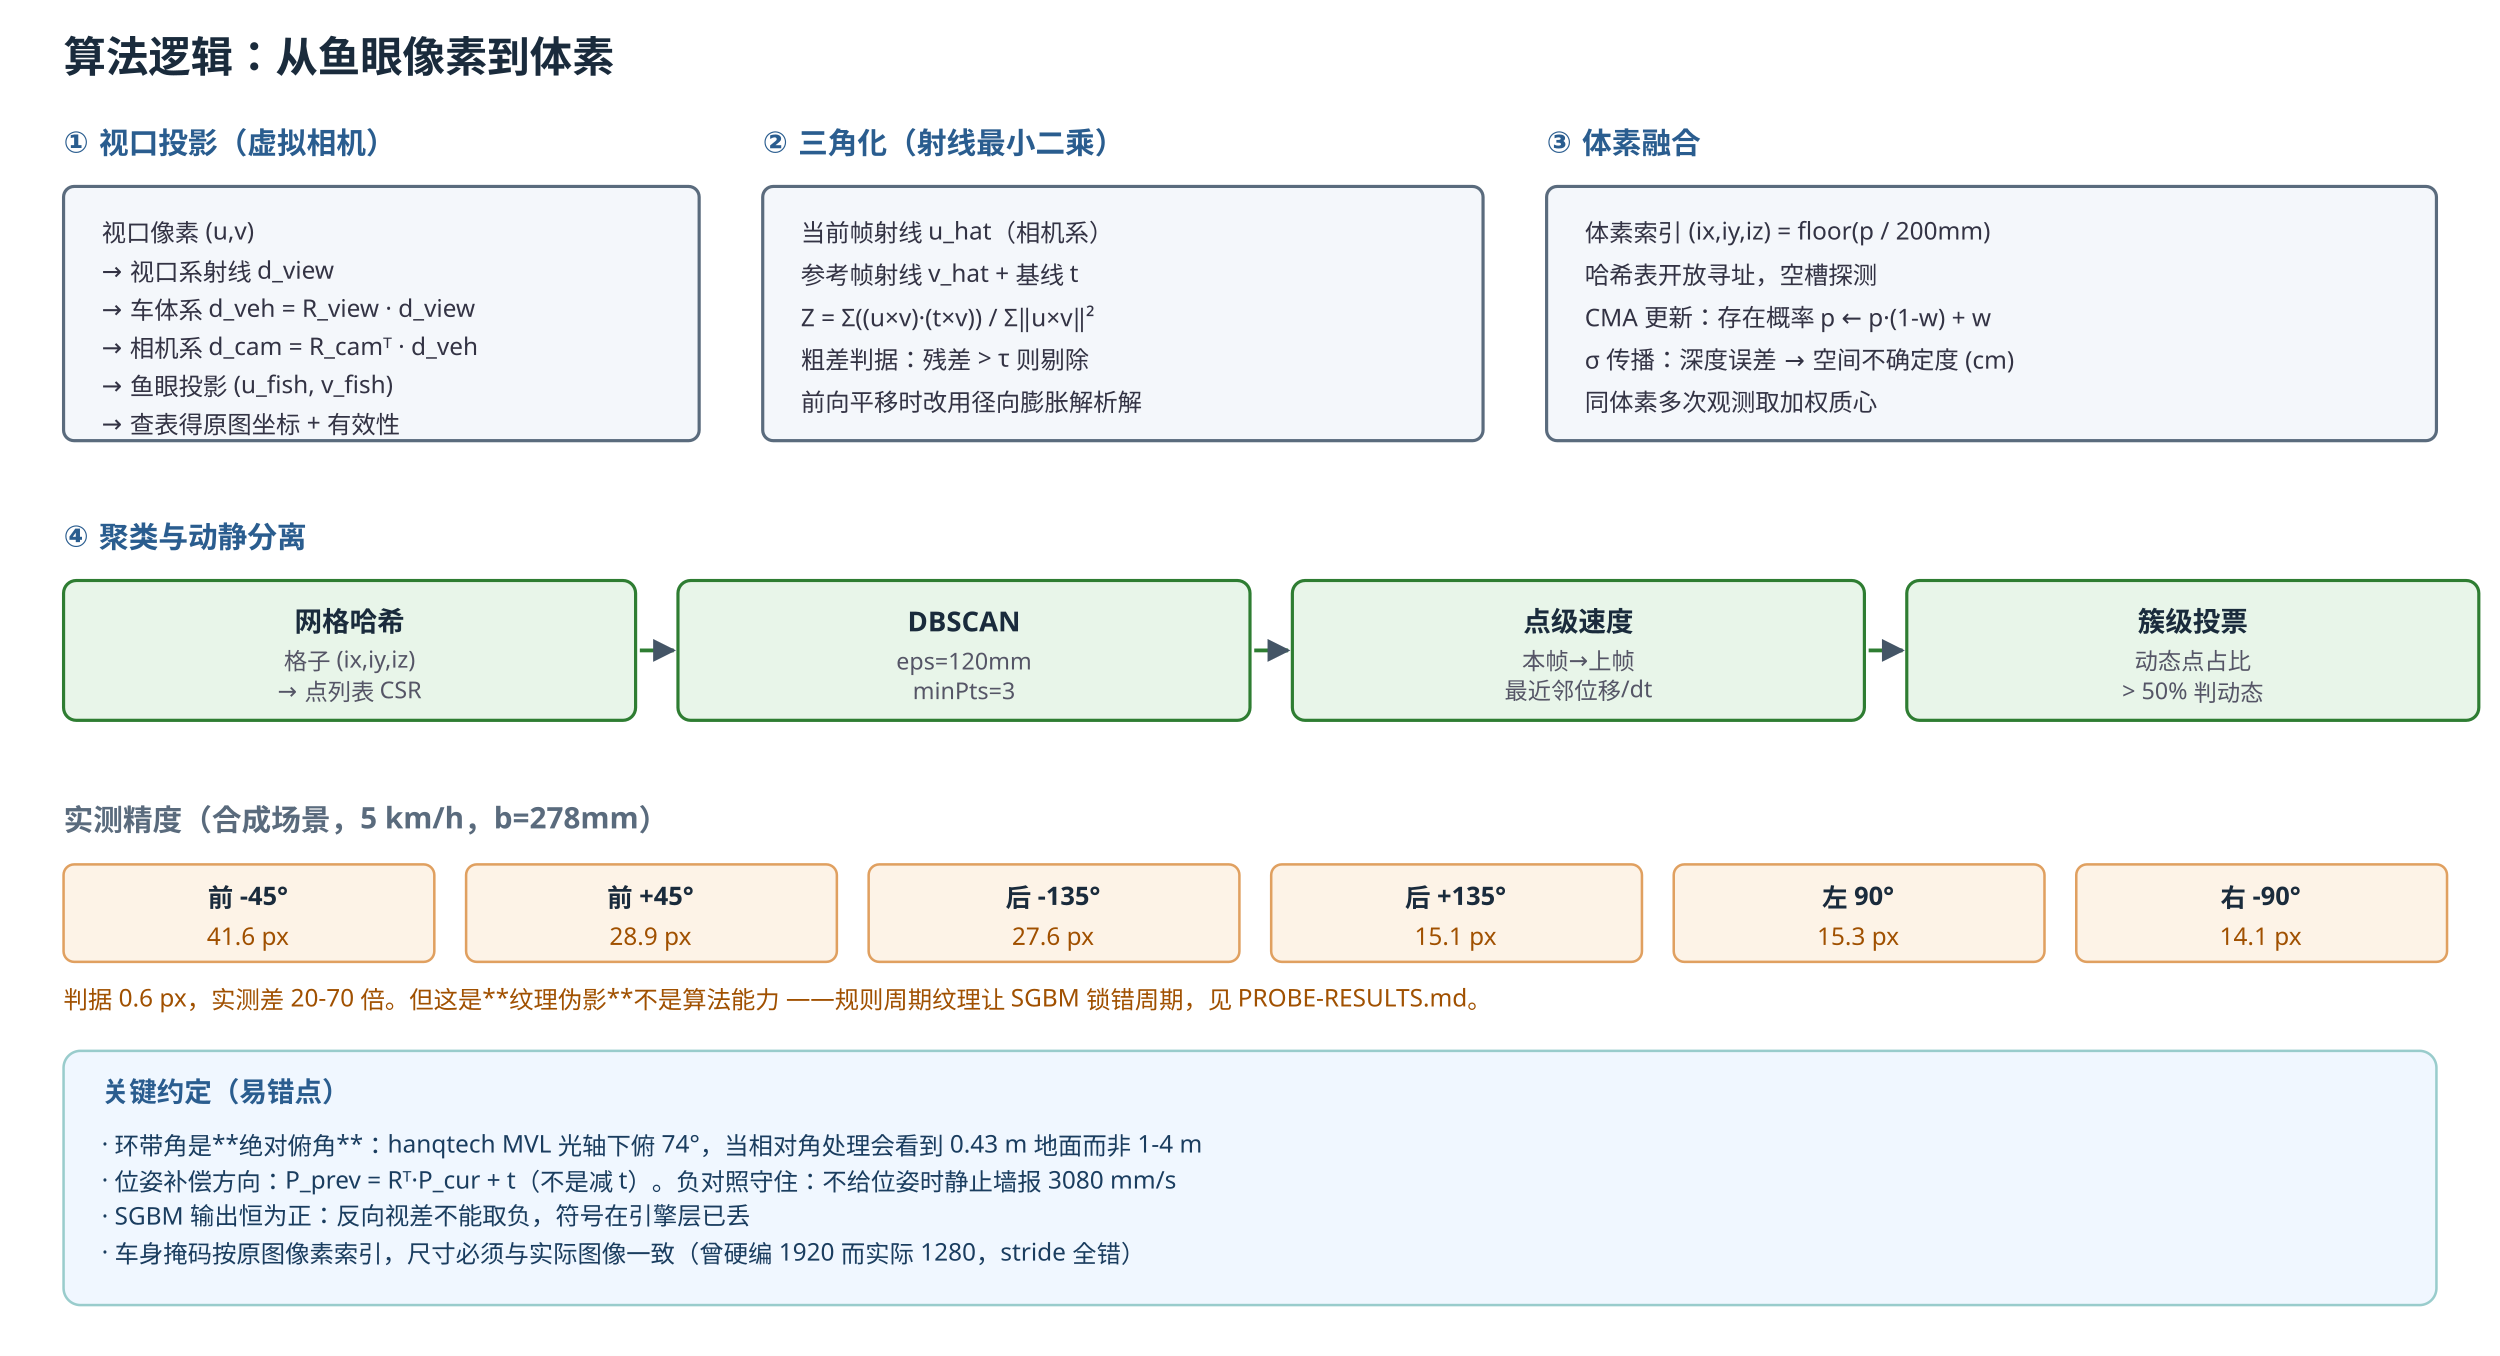
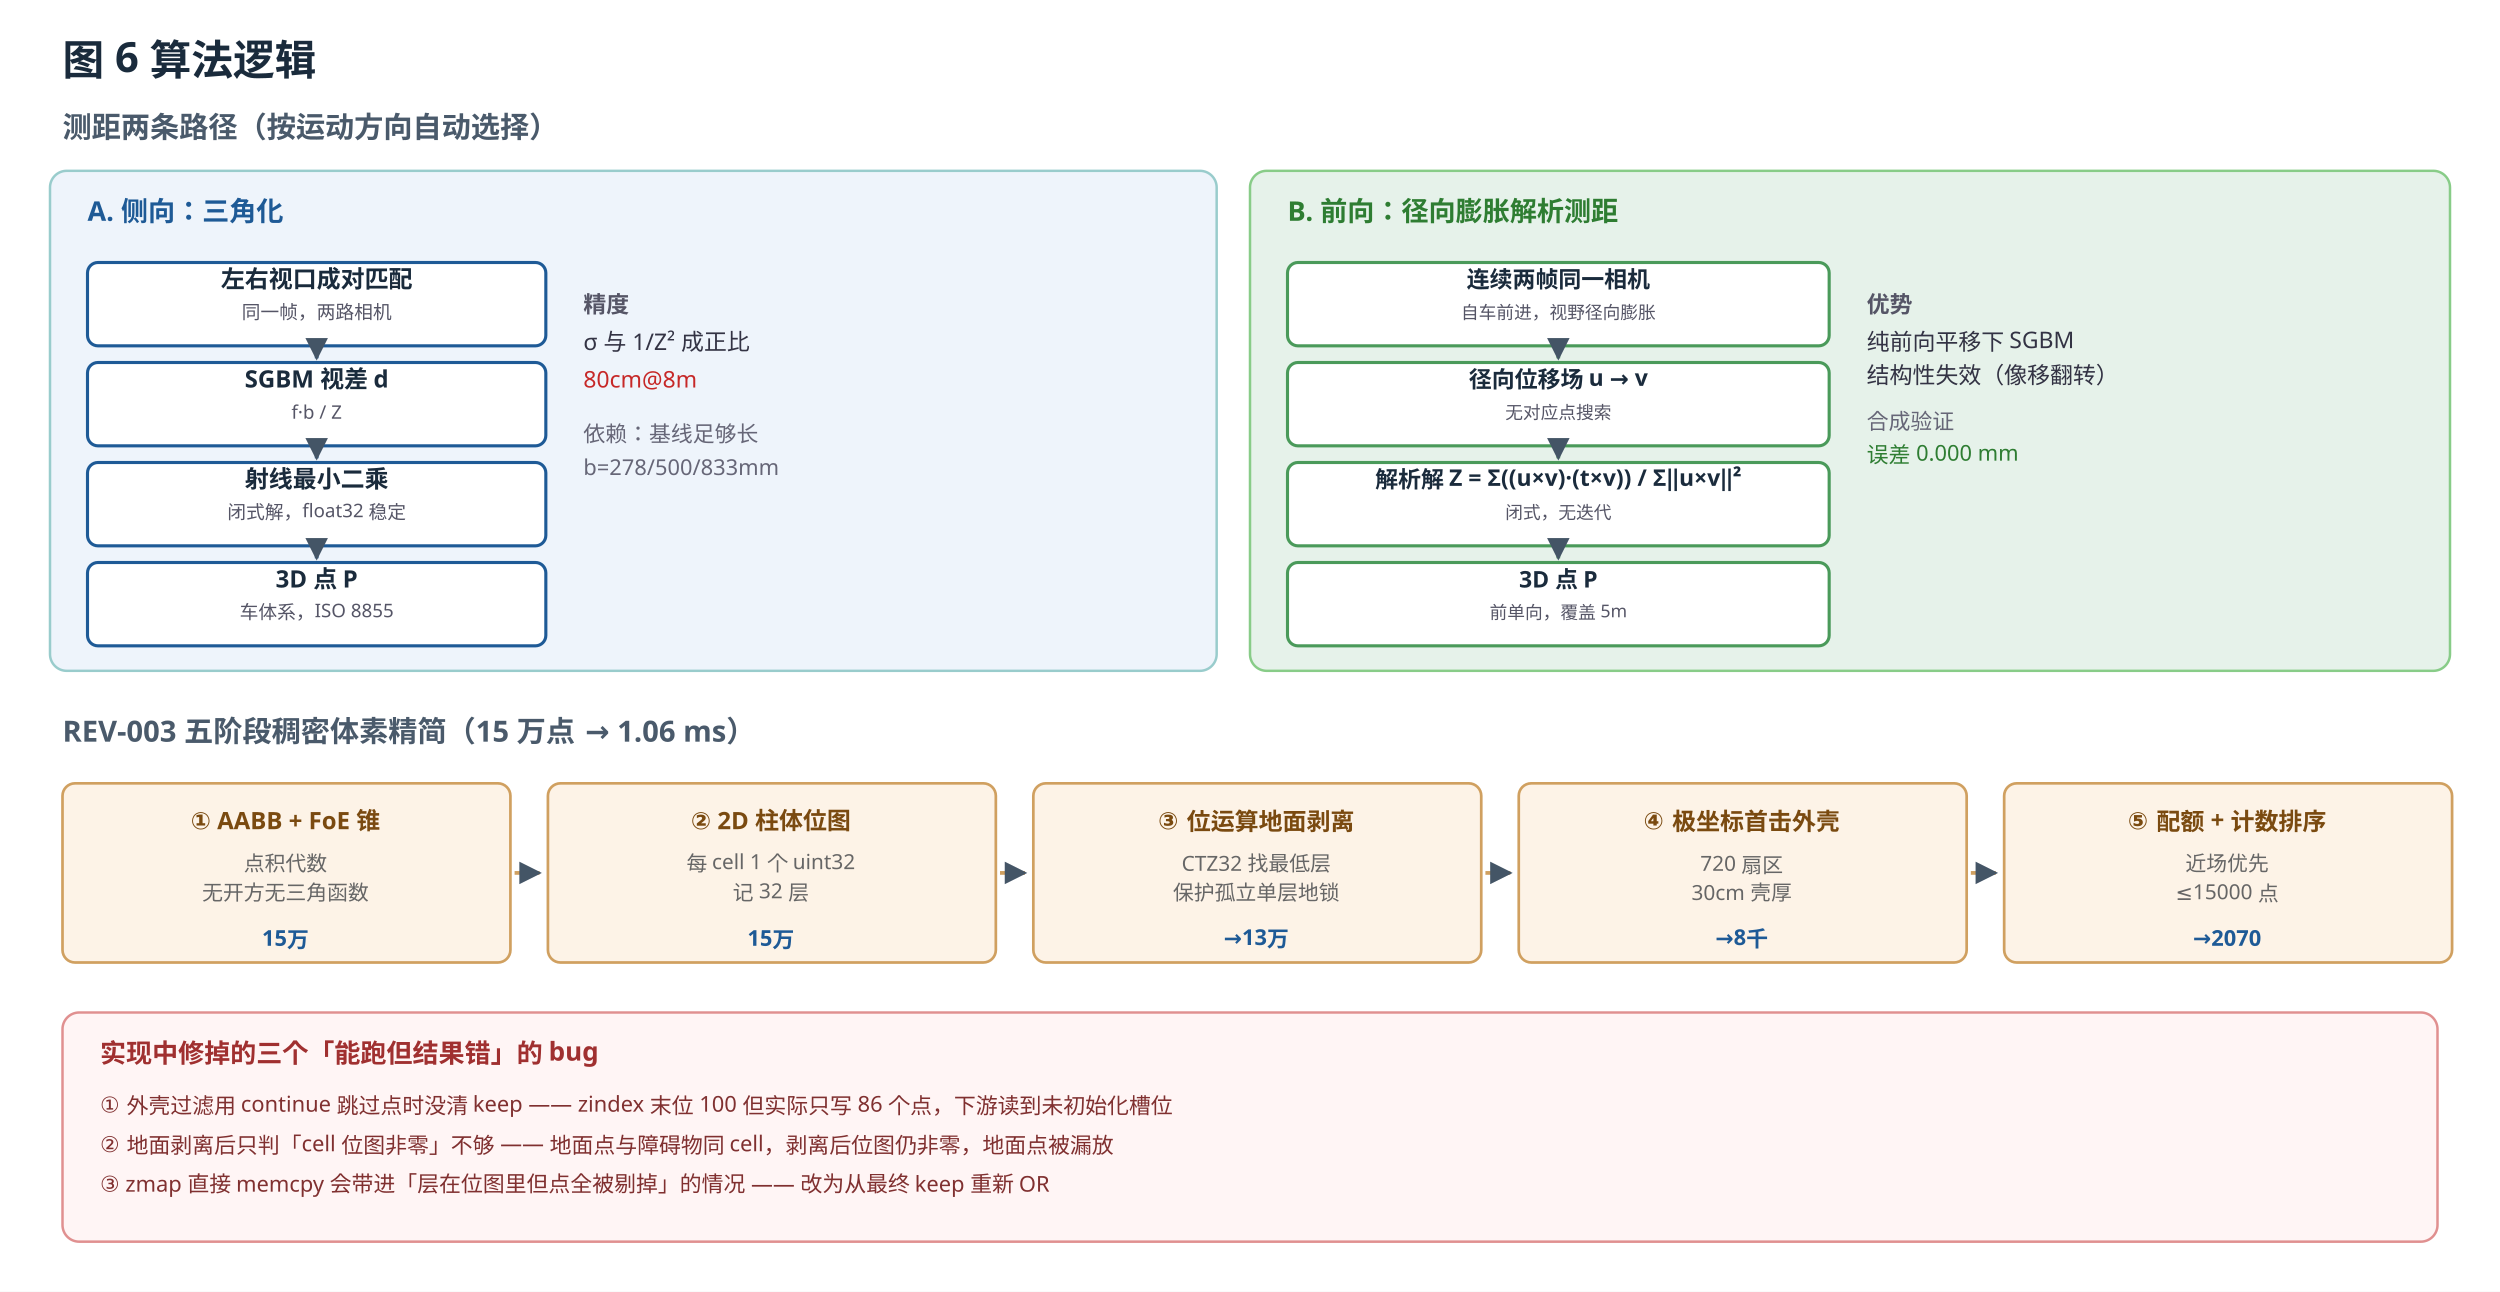
- <svg xmlns="http://www.w3.org/2000/svg" viewBox="0 0 1180 640" width="1180" height="640">
-   <rect width="1180" height="640" fill="#ffffff" />
+ <svg xmlns="http://www.w3.org/2000/svg" viewBox="0 0 1200 620" width="1200" height="620">
+   <rect width="1200" height="620" fill="#ffffff" />
  <style>text{font-family:"PingFang SC","Hiragino Sans GB",sans-serif;}</style>
  <defs>
-     <marker id="ar" viewBox="0 0 10 10" refX="9" refY="5" markerWidth="6" markerHeight="6" orient="auto-start-reverse">
-       <path d="M 0 0 L 10 5 L 0 10 z" fill="#456" />
+     <marker id="a" viewBox="0 0 10 10" refX="9" refY="5" markerWidth="6" markerHeight="6" orient="auto-start-reverse">
+       <path d="M0 0 L10 5 L0 10 z" fill="#456" />
    </marker>
  </defs>
-   <text x="30" y="34" font-size="20" fill="#1a2b3c" text-anchor="start" font-weight="600">算法逻辑：从鱼眼像素到体素</text>
-   <text x="30" y="72" font-size="14" fill="#2a5d8f" text-anchor="start" font-weight="600">① 视口投影（虚拟相机）</text>
-   <rect x="30" y="88" width="300" height="120" rx="5" fill="#f4f7fb" stroke="#5a6b7d" stroke-width="1.5" />
-   <text x="180.0" y="148.0" font-size="13" fill="#1a2b3c" text-anchor="middle" font-weight="600" />
-   <text x="48" y="114" font-size="11.5" fill="#334" text-anchor="start">视口像素 (u,v)</text>
-   <text x="48" y="132" font-size="11.5" fill="#334" text-anchor="start">→ 视口系射线 d_view</text>
-   <text x="48" y="150" font-size="11.5" fill="#334" text-anchor="start">→ 车体系 d_veh = R_view · d_view</text>
-   <text x="48" y="168" font-size="11.5" fill="#334" text-anchor="start">→ 相机系 d_cam = R_camᵀ · d_veh</text>
-   <text x="48" y="186" font-size="11.5" fill="#334" text-anchor="start">→ 鱼眼投影 (u_fish, v_fish)</text>
-   <text x="48" y="204" font-size="11.5" fill="#334" text-anchor="start">→ 查表得原图坐标 + 有效性</text>
-   <text x="360" y="72" font-size="14" fill="#2a5d8f" text-anchor="start" font-weight="600">② 三角化（射线最小二乘）</text>
-   <rect x="360" y="88" width="340" height="120" rx="5" fill="#f4f7fb" stroke="#5a6b7d" stroke-width="1.5" />
-   <text x="530.0" y="148.0" font-size="13" fill="#1a2b3c" text-anchor="middle" font-weight="600" />
-   <text x="378" y="114" font-size="11.5" fill="#334" text-anchor="start">当前帧射线 u_hat（相机系）</text>
-   <text x="378" y="134" font-size="11.5" fill="#334" text-anchor="start">参考帧射线 v_hat + 基线 t</text>
-   <text x="378" y="154" font-size="11.5" fill="#334" text-anchor="start">Z = Σ((u×v)·(t×v)) / Σ‖u×v‖²</text>
-   <text x="378" y="174" font-size="11.5" fill="#334" text-anchor="start">粗差判据：残差 &gt; τ 则剔除</text>
-   <text x="378" y="194" font-size="11.5" fill="#334" text-anchor="start">前向平移时改用径向膨胀解析解</text>
-   <text x="730" y="72" font-size="14" fill="#2a5d8f" text-anchor="start" font-weight="600">③ 体素融合</text>
-   <rect x="730" y="88" width="420" height="120" rx="5" fill="#f4f7fb" stroke="#5a6b7d" stroke-width="1.5" />
-   <text x="940.0" y="148.0" font-size="13" fill="#1a2b3c" text-anchor="middle" font-weight="600" />
-   <text x="748" y="114" font-size="11.5" fill="#334" text-anchor="start">体素索引 (ix,iy,iz) = floor(p / 200mm)</text>
-   <text x="748" y="134" font-size="11.5" fill="#334" text-anchor="start">哈希表开放寻址，空槽探测</text>
-   <text x="748" y="154" font-size="11.5" fill="#334" text-anchor="start">CMA 更新：存在概率 p ← p·(1-w) + w</text>
-   <text x="748" y="174" font-size="11.5" fill="#334" text-anchor="start">σ 传播：深度误差 → 空间不确定度 (cm)</text>
-   <text x="748" y="194" font-size="11.5" fill="#334" text-anchor="start">同体素多次观测取加权质心</text>
-   <text x="30" y="258" font-size="14" fill="#2a5d8f" text-anchor="start" font-weight="600">④ 聚类与动静分离</text>
-   <rect x="30" y="274" width="270" height="66" rx="6" fill="#e8f5e9" stroke="#2e7d32" stroke-width="1.5" />
-   <text x="165" y="298" font-size="13" fill="#1a2b3c" text-anchor="middle" font-weight="600">网格哈希</text>
-   <text x="165" y="316" font-size="11" fill="#556" text-anchor="middle">格子 (ix,iy,iz)</text>
-   <text x="165" y="330" font-size="11" fill="#556" text-anchor="middle">→ 点列表 CSR</text>
-   <line x1="302" y1="307" x2="318" y2="307" stroke="#2e7d32" stroke-width="1.8" marker-end="url(#ar)" />
-   <rect x="320" y="274" width="270" height="66" rx="6" fill="#e8f5e9" stroke="#2e7d32" stroke-width="1.5" />
-   <text x="455" y="298" font-size="13" fill="#1a2b3c" text-anchor="middle" font-weight="600">DBSCAN</text>
-   <text x="455" y="316" font-size="11" fill="#556" text-anchor="middle">eps=120mm</text>
-   <text x="455" y="330" font-size="11" fill="#556" text-anchor="middle">minPts=3</text>
-   <line x1="592" y1="307" x2="608" y2="307" stroke="#2e7d32" stroke-width="1.8" marker-end="url(#ar)" />
-   <rect x="610" y="274" width="270" height="66" rx="6" fill="#e8f5e9" stroke="#2e7d32" stroke-width="1.5" />
-   <text x="745" y="298" font-size="13" fill="#1a2b3c" text-anchor="middle" font-weight="600">点级速度</text>
-   <text x="745" y="316" font-size="11" fill="#556" text-anchor="middle">本帧→上帧</text>
-   <text x="745" y="330" font-size="11" fill="#556" text-anchor="middle">最近邻位移/dt</text>
-   <line x1="882" y1="307" x2="898" y2="307" stroke="#2e7d32" stroke-width="1.8" marker-end="url(#ar)" />
-   <rect x="900" y="274" width="270" height="66" rx="6" fill="#e8f5e9" stroke="#2e7d32" stroke-width="1.5" />
-   <text x="1035" y="298" font-size="13" fill="#1a2b3c" text-anchor="middle" font-weight="600">簇级投票</text>
-   <text x="1035" y="316" font-size="11" fill="#556" text-anchor="middle">动态点占比</text>
-   <text x="1035" y="330" font-size="11" fill="#556" text-anchor="middle">&gt; 50% 判动态</text>
-   <text x="30" y="392" font-size="14" fill="#5a6b7d" text-anchor="start" font-weight="600">实测精度（合成场景，5 km/h，b=278mm）</text>
-   <rect x="30" y="408" width="175" height="46" rx="5" fill="#fdf3e7" stroke="#e0a060" stroke-width="1.2" />
-   <text x="117" y="428" font-size="12" fill="#1a2b3c" text-anchor="middle" font-weight="600">前 -45°</text>
-   <text x="117" y="446" font-size="11.5" fill="#a05000" text-anchor="middle">41.6 px</text>
-   <rect x="220" y="408" width="175" height="46" rx="5" fill="#fdf3e7" stroke="#e0a060" stroke-width="1.2" />
-   <text x="307" y="428" font-size="12" fill="#1a2b3c" text-anchor="middle" font-weight="600">前 +45°</text>
-   <text x="307" y="446" font-size="11.5" fill="#a05000" text-anchor="middle">28.9 px</text>
-   <rect x="410" y="408" width="175" height="46" rx="5" fill="#fdf3e7" stroke="#e0a060" stroke-width="1.2" />
-   <text x="497" y="428" font-size="12" fill="#1a2b3c" text-anchor="middle" font-weight="600">后 -135°</text>
-   <text x="497" y="446" font-size="11.5" fill="#a05000" text-anchor="middle">27.6 px</text>
-   <rect x="600" y="408" width="175" height="46" rx="5" fill="#fdf3e7" stroke="#e0a060" stroke-width="1.2" />
-   <text x="687" y="428" font-size="12" fill="#1a2b3c" text-anchor="middle" font-weight="600">后 +135°</text>
-   <text x="687" y="446" font-size="11.5" fill="#a05000" text-anchor="middle">15.1 px</text>
-   <rect x="790" y="408" width="175" height="46" rx="5" fill="#fdf3e7" stroke="#e0a060" stroke-width="1.2" />
-   <text x="877" y="428" font-size="12" fill="#1a2b3c" text-anchor="middle" font-weight="600">左 90°</text>
-   <text x="877" y="446" font-size="11.5" fill="#a05000" text-anchor="middle">15.3 px</text>
-   <rect x="980" y="408" width="175" height="46" rx="5" fill="#fdf3e7" stroke="#e0a060" stroke-width="1.2" />
-   <text x="1067" y="428" font-size="12" fill="#1a2b3c" text-anchor="middle" font-weight="600">右 -90°</text>
-   <text x="1067" y="446" font-size="11.5" fill="#a05000" text-anchor="middle">14.1 px</text>
-   <text x="30" y="476" font-size="11.5" fill="#a05000" text-anchor="start">判据 0.6 px，实测差 20-70 倍。但这是**纹理伪影**不是算法能力 ——规则周期纹理让 SGBM 锁错周期，见 PROBE-RESULTS.md。</text>
-   <rect x="30" y="496" width="1120" height="120" rx="8" fill="#f0f7ff" stroke="#9cc" stroke-width="1.2" />
-   <text x="48" y="520" font-size="13" fill="#2a5d8f" text-anchor="start" font-weight="600">关键约定（易错点）</text>
-   <text x="48" y="544" font-size="11.5" fill="#1a3d5f" text-anchor="start">· 环带角是**绝对俯角**：hanqtech MVL 光轴下俯 74°，当相对角处理会看到 0.43 m 地面而非 1-4 m</text>
-   <text x="48" y="561" font-size="11.5" fill="#1a3d5f" text-anchor="start">· 位姿补偿方向：P_prev = Rᵀ·P_cur + t（不是减 t）。负对照守住：不给位姿时静止墙报 3080 mm/s</text>
-   <text x="48" y="578" font-size="11.5" fill="#1a3d5f" text-anchor="start">· SGBM 输出恒为正：反向视差不能取负，符号在引擎层已丢</text>
-   <text x="48" y="595" font-size="11.5" fill="#1a3d5f" text-anchor="start">· 车身掩码按原图像素索引，尺寸必须与实际图像一致（曾硬编 1920 而实际 1280，stride 全错）</text>
+   <text x="30" y="36" font-size="20" fill="#1a2b3c" text-anchor="start" font-weight="600">图 6  算法逻辑</text>
+   <text x="30" y="66" font-size="14" fill="#4a5a6b" text-anchor="start" font-weight="600">测距两条路径（按运动方向自动选择）</text>
+   <rect x="24" y="82" width="560" height="240" rx="8" fill="#eef4fb" stroke="#9cc" stroke-width="1.2" />
+   <text x="42" y="106" font-size="13" fill="#1e5a96" text-anchor="start" font-weight="600">A. 侧向：三角化</text>
+   <rect x="42" y="126" width="220" height="40" rx="5" fill="#fff" stroke="#1e5a96" stroke-width="1.5" />
+   <text x="152.0" y="138.0" font-size="11.5" fill="#1a2b3c" text-anchor="middle" font-weight="600">左右视口成对匹配</text>
+   <text x="152.0" y="153.0" font-size="9.0" fill="#556" text-anchor="middle">同一帧，两路相机</text>
+   <line x1="152" y1="168" x2="152" y2="172" stroke="#1e5a96" stroke-width="1.8" marker-end="url(#a)" />
+   <rect x="42" y="174" width="220" height="40" rx="5" fill="#fff" stroke="#1e5a96" stroke-width="1.5" />
+   <text x="152.0" y="186.0" font-size="11.5" fill="#1a2b3c" text-anchor="middle" font-weight="600">SGBM 视差 d</text>
+   <text x="152.0" y="201.0" font-size="9.0" fill="#556" text-anchor="middle">f·b / Z</text>
+   <line x1="152" y1="216" x2="152" y2="220" stroke="#1e5a96" stroke-width="1.8" marker-end="url(#a)" />
+   <rect x="42" y="222" width="220" height="40" rx="5" fill="#fff" stroke="#1e5a96" stroke-width="1.5" />
+   <text x="152.0" y="234.0" font-size="11.5" fill="#1a2b3c" text-anchor="middle" font-weight="600">射线最小二乘</text>
+   <text x="152.0" y="249.0" font-size="9.0" fill="#556" text-anchor="middle">闭式解，float32 稳定</text>
+   <line x1="152" y1="264" x2="152" y2="268" stroke="#1e5a96" stroke-width="1.8" marker-end="url(#a)" />
+   <rect x="42" y="270" width="220" height="40" rx="5" fill="#fff" stroke="#1e5a96" stroke-width="1.5" />
+   <text x="152.0" y="282.0" font-size="11.5" fill="#1a2b3c" text-anchor="middle" font-weight="600">3D 点 P</text>
+   <text x="152.0" y="297.0" font-size="9.0" fill="#556" text-anchor="middle">车体系，ISO 8855</text>
+   <text x="280" y="150" font-size="11" fill="#556" text-anchor="start" font-weight="600">精度</text>
+   <text x="280" y="168" font-size="11" fill="#334" text-anchor="start">σ 与 1/Z² 成正比</text>
+   <text x="280" y="186" font-size="11" fill="#c62828" text-anchor="start">80cm@8m</text>
+   <text x="280" y="212" font-size="10.5" fill="#667" text-anchor="start">依赖：基线足够长</text>
+   <text x="280" y="228" font-size="10.5" fill="#667" text-anchor="start">b=278/500/833mm</text>
+   <rect x="600" y="82" width="576" height="240" rx="8" fill="#e6f2ea" stroke="#8c8" stroke-width="1.2" />
+   <text x="618" y="106" font-size="13" fill="#2e7d32" text-anchor="start" font-weight="600">B. 前向：径向膨胀解析测距</text>
+   <rect x="618" y="126" width="260" height="40" rx="5" fill="#fff" stroke="#4a9a5a" stroke-width="1.5" />
+   <text x="748.0" y="138.0" font-size="11" fill="#1a2b3c" text-anchor="middle" font-weight="600">连续两帧同一相机</text>
+   <text x="748.0" y="153.0" font-size="8.5" fill="#556" text-anchor="middle">自车前进，视野径向膨胀</text>
+   <line x1="748" y1="168" x2="748" y2="172" stroke="#4a9a5a" stroke-width="1.8" marker-end="url(#a)" />
+   <rect x="618" y="174" width="260" height="40" rx="5" fill="#fff" stroke="#4a9a5a" stroke-width="1.5" />
+   <text x="748.0" y="186.0" font-size="11" fill="#1a2b3c" text-anchor="middle" font-weight="600">径向位移场 u → v</text>
+   <text x="748.0" y="201.0" font-size="8.5" fill="#556" text-anchor="middle">无对应点搜索</text>
+   <line x1="748" y1="216" x2="748" y2="220" stroke="#4a9a5a" stroke-width="1.8" marker-end="url(#a)" />
+   <rect x="618" y="222" width="260" height="40" rx="5" fill="#fff" stroke="#4a9a5a" stroke-width="1.5" />
+   <text x="748.0" y="234.0" font-size="11" fill="#1a2b3c" text-anchor="middle" font-weight="600">解析解 Z = Σ((u×v)·(t×v)) / Σ‖u×v‖²</text>
+   <text x="748.0" y="249.0" font-size="8.5" fill="#556" text-anchor="middle">闭式，无迭代</text>
+   <line x1="748" y1="264" x2="748" y2="268" stroke="#4a9a5a" stroke-width="1.8" marker-end="url(#a)" />
+   <rect x="618" y="270" width="260" height="40" rx="5" fill="#fff" stroke="#4a9a5a" stroke-width="1.5" />
+   <text x="748.0" y="282.0" font-size="11" fill="#1a2b3c" text-anchor="middle" font-weight="600">3D 点 P</text>
+   <text x="748.0" y="297.0" font-size="8.5" fill="#556" text-anchor="middle">前单向，覆盖 5m</text>
+   <text x="896" y="150" font-size="11" fill="#556" text-anchor="start" font-weight="600">优势</text>
+   <text x="896" y="168" font-size="11" fill="#334" text-anchor="start">纯前向平移下 SGBM</text>
+   <text x="896" y="184" font-size="11" fill="#334" text-anchor="start">结构性失效（像移翻转）</text>
+   <text x="896" y="206" font-size="10.5" fill="#667" text-anchor="start">合成验证</text>
+   <text x="896" y="222" font-size="10.5" fill="#2e7d32" text-anchor="start">误差 0.000 mm</text>
+   <text x="30" y="356" font-size="14" fill="#4a5a6b" text-anchor="start" font-weight="600">REV-003 五阶段稠密体素精简（15 万点 → 1.06 ms）</text>
+   <rect x="30" y="376" width="215" height="86" rx="6" fill="#fdf3e7" stroke="#d0a060" stroke-width="1.3" />
+   <text x="137" y="398" font-size="11.5" fill="#7a4a10" text-anchor="middle" font-weight="600">① AABB + FoE 锥</text>
+   <text x="137" y="418" font-size="10" fill="#666" text-anchor="middle">点积代数</text>
+   <text x="137" y="432" font-size="10" fill="#666" text-anchor="middle">无开方无三角函数</text>
+   <text x="137" y="454" font-size="10.5" fill="#1e5a96" text-anchor="middle" font-weight="600">15万</text>
+   <line x1="247" y1="419" x2="259" y2="419" stroke="#d0a060" stroke-width="1.8" marker-end="url(#a)" />
+   <rect x="263" y="376" width="215" height="86" rx="6" fill="#fdf3e7" stroke="#d0a060" stroke-width="1.3" />
+   <text x="370" y="398" font-size="11.5" fill="#7a4a10" text-anchor="middle" font-weight="600">② 2D 柱体位图</text>
+   <text x="370" y="418" font-size="10" fill="#666" text-anchor="middle">每 cell 1 个 uint32</text>
+   <text x="370" y="432" font-size="10" fill="#666" text-anchor="middle">记 32 层</text>
+   <text x="370" y="454" font-size="10.5" fill="#1e5a96" text-anchor="middle" font-weight="600">15万</text>
+   <line x1="480" y1="419" x2="492" y2="419" stroke="#d0a060" stroke-width="1.8" marker-end="url(#a)" />
+   <rect x="496" y="376" width="215" height="86" rx="6" fill="#fdf3e7" stroke="#d0a060" stroke-width="1.3" />
+   <text x="603" y="398" font-size="11.5" fill="#7a4a10" text-anchor="middle" font-weight="600">③ 位运算地面剥离</text>
+   <text x="603" y="418" font-size="10" fill="#666" text-anchor="middle">CTZ32 找最低层</text>
+   <text x="603" y="432" font-size="10" fill="#666" text-anchor="middle">保护孤立单层地锁</text>
+   <text x="603" y="454" font-size="10.5" fill="#1e5a96" text-anchor="middle" font-weight="600">→13万</text>
+   <line x1="713" y1="419" x2="725" y2="419" stroke="#d0a060" stroke-width="1.8" marker-end="url(#a)" />
+   <rect x="729" y="376" width="215" height="86" rx="6" fill="#fdf3e7" stroke="#d0a060" stroke-width="1.3" />
+   <text x="836" y="398" font-size="11.5" fill="#7a4a10" text-anchor="middle" font-weight="600">④ 极坐标首击外壳</text>
+   <text x="836" y="418" font-size="10" fill="#666" text-anchor="middle">720 扇区</text>
+   <text x="836" y="432" font-size="10" fill="#666" text-anchor="middle">30cm 壳厚</text>
+   <text x="836" y="454" font-size="10.5" fill="#1e5a96" text-anchor="middle" font-weight="600">→8千</text>
+   <line x1="946" y1="419" x2="958" y2="419" stroke="#d0a060" stroke-width="1.8" marker-end="url(#a)" />
+   <rect x="962" y="376" width="215" height="86" rx="6" fill="#fdf3e7" stroke="#d0a060" stroke-width="1.3" />
+   <text x="1069" y="398" font-size="11.5" fill="#7a4a10" text-anchor="middle" font-weight="600">⑤ 配额 + 计数排序</text>
+   <text x="1069" y="418" font-size="10" fill="#666" text-anchor="middle">近场优先</text>
+   <text x="1069" y="432" font-size="10" fill="#666" text-anchor="middle">≤15000 点</text>
+   <text x="1069" y="454" font-size="10.5" fill="#1e5a96" text-anchor="middle" font-weight="600">→2070</text>
+   <rect x="30" y="486" width="1140" height="110" rx="8" fill="#fff5f5" stroke="#e09090" stroke-width="1.2" />
+   <text x="48" y="510" font-size="12.5" fill="#a03030" text-anchor="start" font-weight="600">实现中修掉的三个「能跑但结果错」的 bug</text>
+   <text x="48" y="534" font-size="10.5" fill="#803030" text-anchor="start">① 外壳过滤用 continue 跳过点时没清 keep —— zindex 末位 100 但实际只写 86 个点，下游读到未初始化槽位</text>
+   <text x="48" y="553" font-size="10.5" fill="#803030" text-anchor="start">② 地面剥离后只判「cell 位图非零」不够 —— 地面点与障碍物同 cell，剥离后位图仍非零，地面点被漏放</text>
+   <text x="48" y="572" font-size="10.5" fill="#803030" text-anchor="start">③ zmap 直接 memcpy 会带进「层在位图里但点全被剔掉」的情况 —— 改为从最终 keep 重新 OR</text>
</svg>
